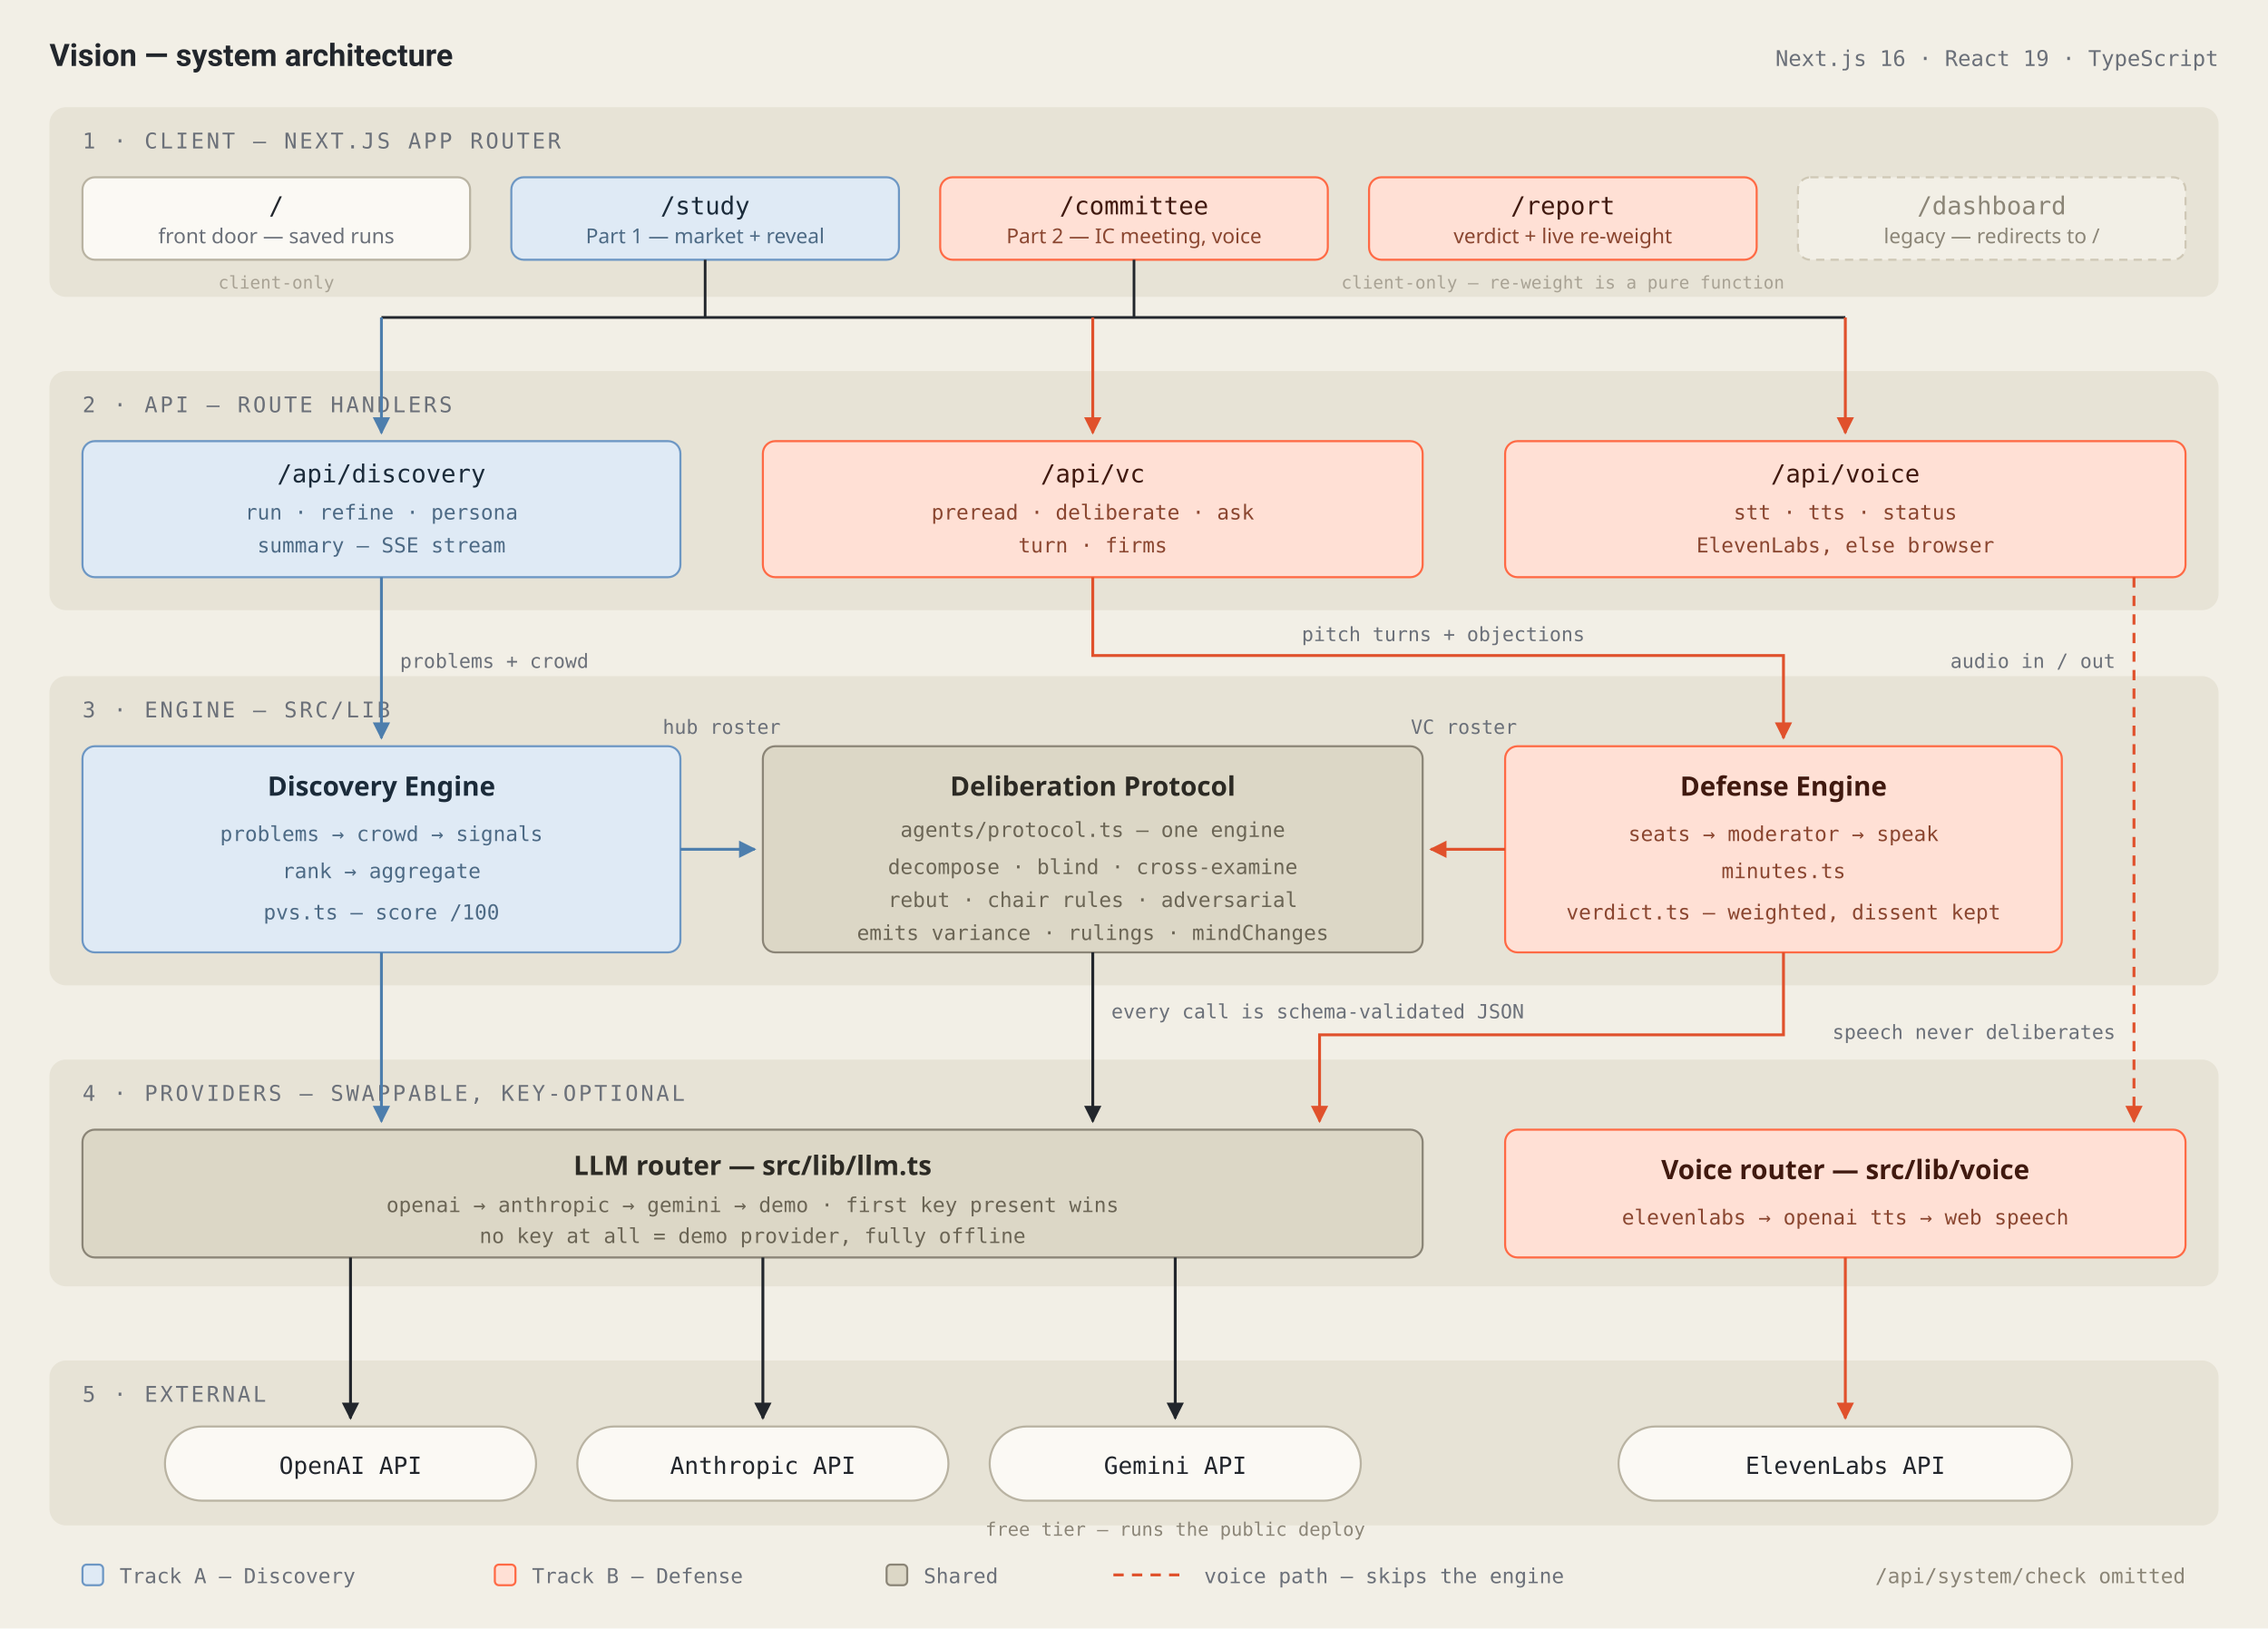
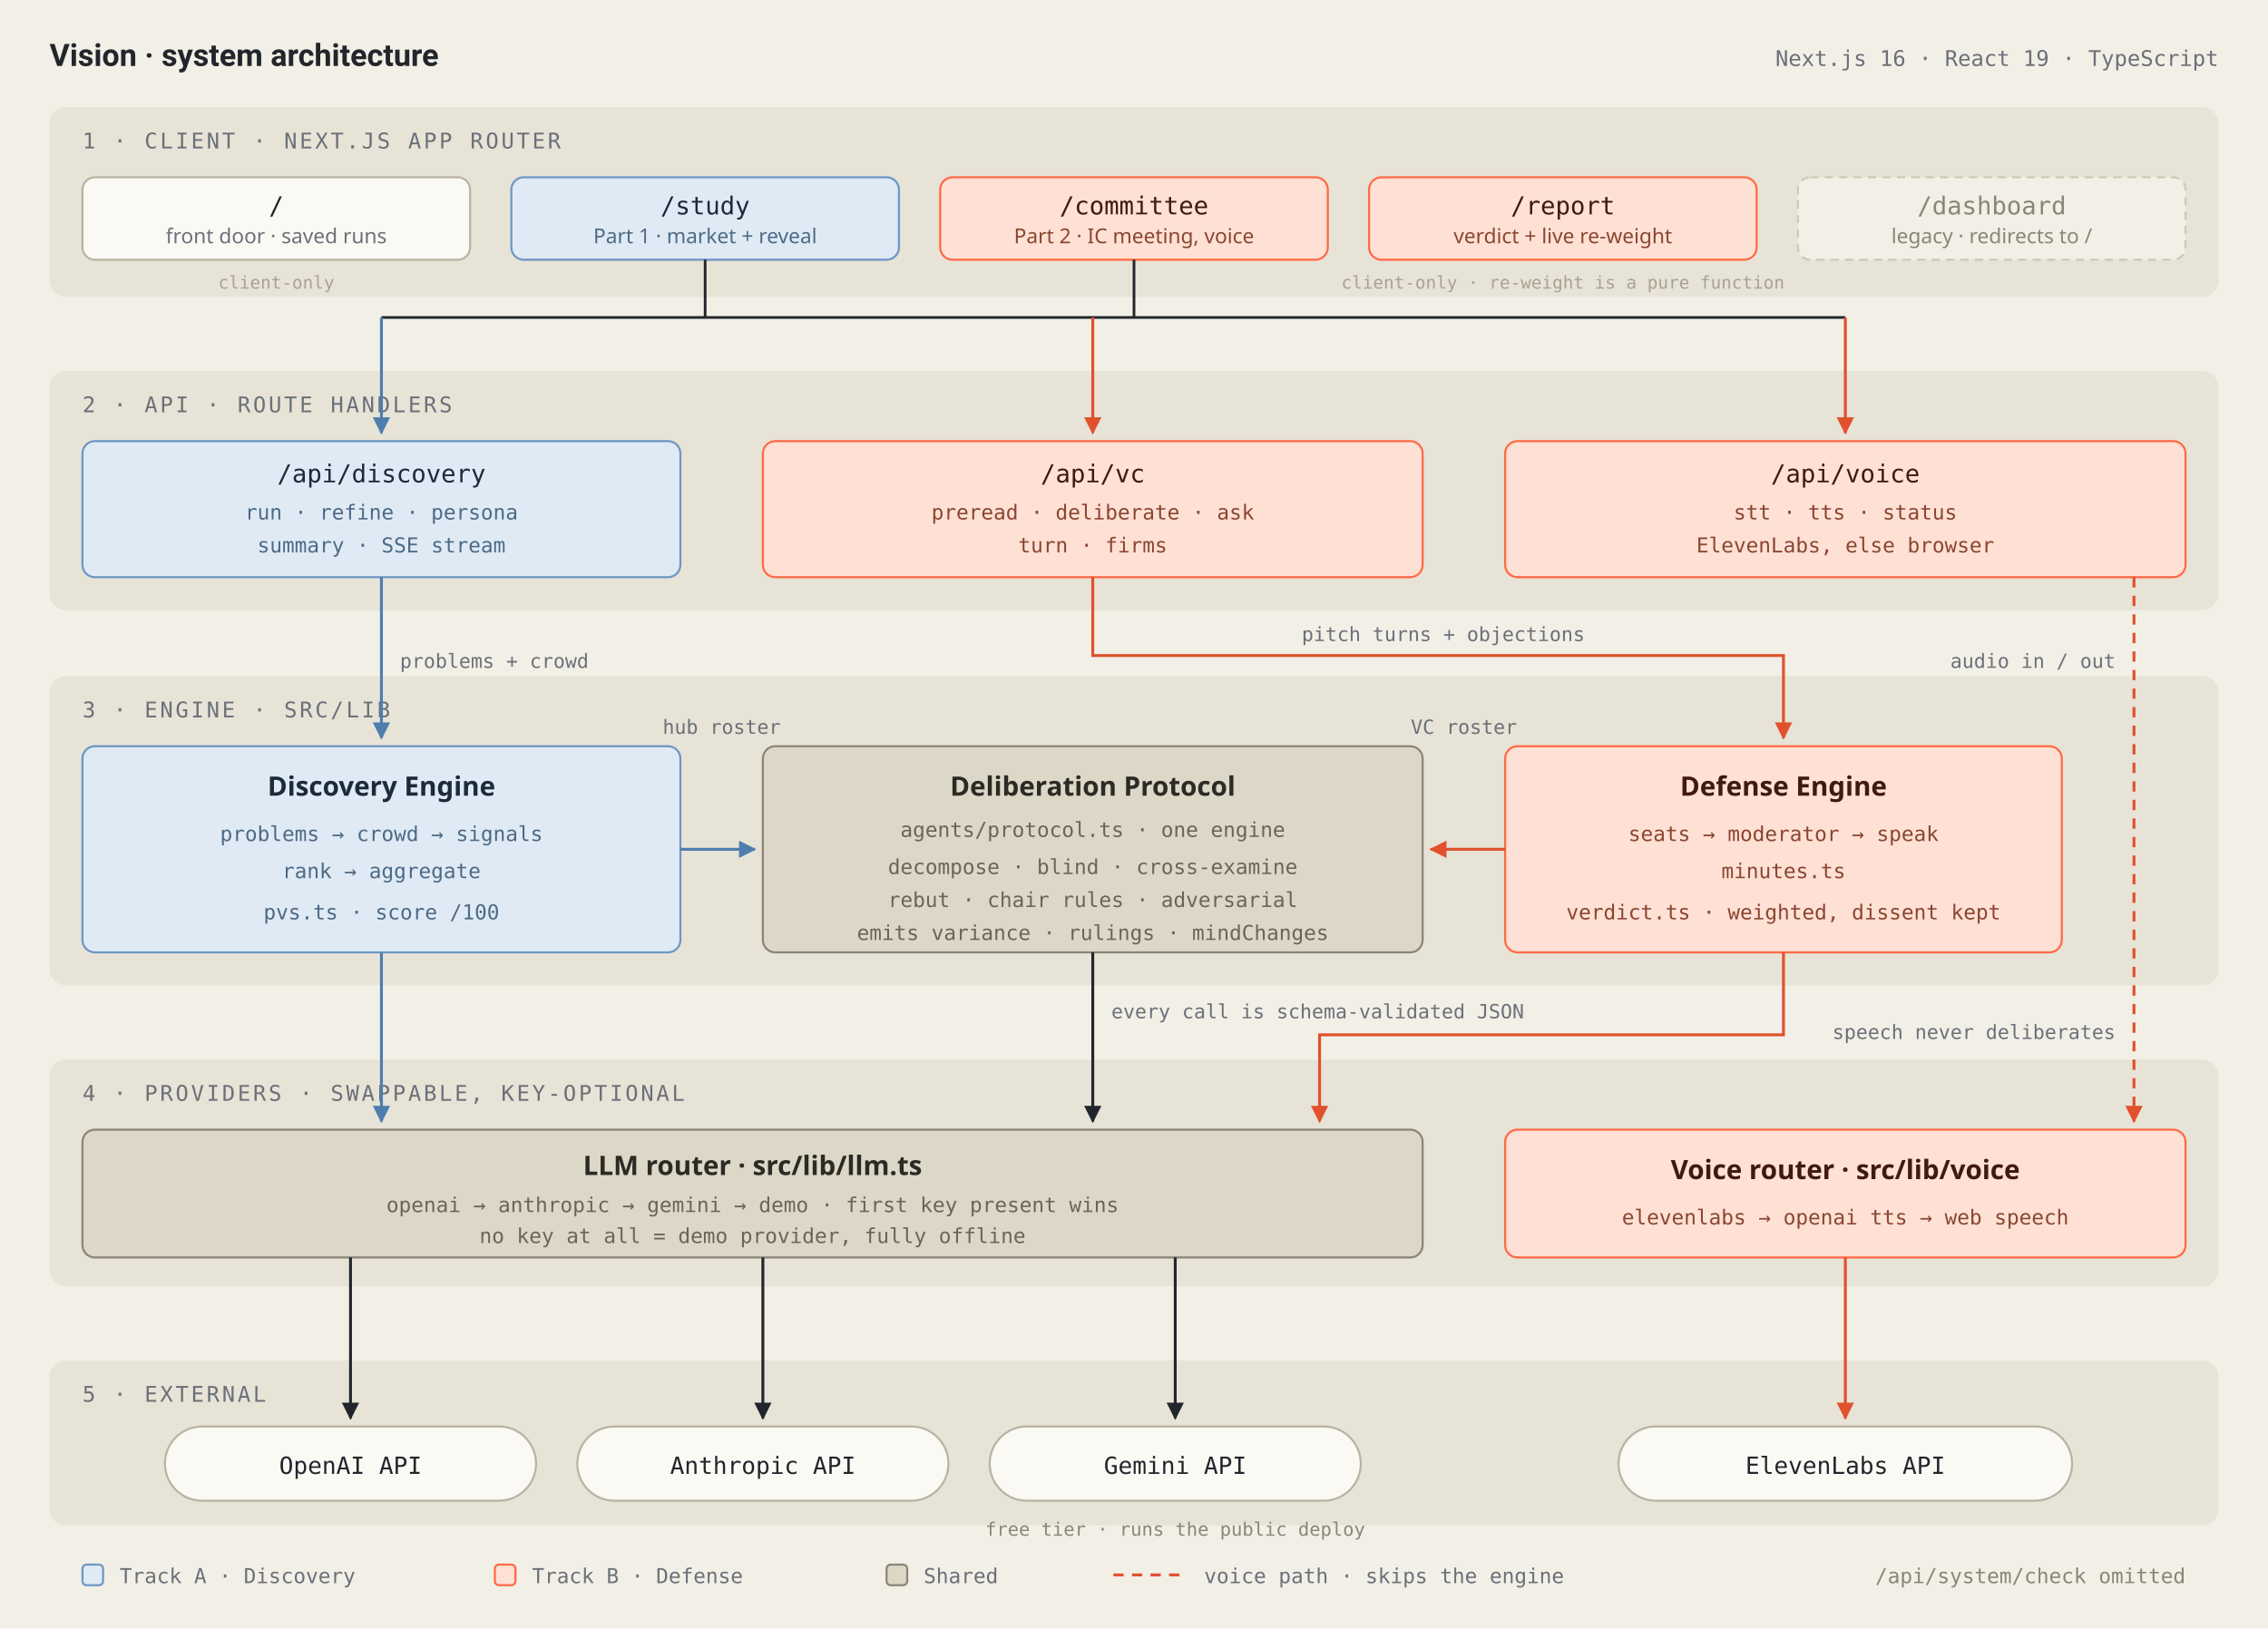
<svg xmlns="http://www.w3.org/2000/svg" viewBox="0 0 1100 790" width="1100" height="790" role="img" aria-label="Vision system architecture: five layers. The Next.js client routes call three API families; discovery and VC routes drive the Discovery Engine and Defense Engine, which both feed one shared five-round deliberation protocol; every model call funnels through the LLM router to OpenAI or Anthropic, while the voice path bypasses the engine layer entirely and reaches ElevenLabs through the voice router.">
  <defs>
    <marker id="aInk" viewBox="0 0 10 10" refX="9" refY="5" markerWidth="6" markerHeight="6" orient="auto">
      <path d="M0 0 L10 5 L0 10 z" fill="#22262c" />
    </marker>
    <marker id="aSteel" viewBox="0 0 10 10" refX="9" refY="5" markerWidth="6" markerHeight="6" orient="auto">
      <path d="M0 0 L10 5 L0 10 z" fill="#4d7ead" />
    </marker>
    <marker id="aCoral" viewBox="0 0 10 10" refX="9" refY="5" markerWidth="6" markerHeight="6" orient="auto">
      <path d="M0 0 L10 5 L0 10 z" fill="#e0512c" />
    </marker>
  </defs>
  <rect x="0" y="0" width="1100" height="790" fill="#f2efe6" />
-   <text x="24" y="32" font-family="system-ui, -apple-system, Segoe UI, Roboto, sans-serif" font-size="15" font-weight="700" fill="#22262c">Vision — system architecture</text>
+   <text x="24" y="32" font-family="system-ui, -apple-system, Segoe UI, Roboto, sans-serif" font-size="15" font-weight="700" fill="#22262c">Vision · system architecture</text>
  <text x="1076" y="32" text-anchor="end" font-family="ui-monospace, SFMono-Regular, Menlo, Consolas, monospace" font-size="10.5" fill="#6b7079">Next.js 16 · React 19 · TypeScript</text>
  <g fill="#e7e3d6">
    <rect x="24" y="52" width="1052" height="92" rx="8" />
    <rect x="24" y="180" width="1052" height="116" rx="8" />
    <rect x="24" y="328" width="1052" height="150" rx="8" />
    <rect x="24" y="514" width="1052" height="110" rx="8" />
    <rect x="24" y="660" width="1052" height="80" rx="8" />
  </g>
  <g font-family="ui-monospace, SFMono-Regular, Menlo, Consolas, monospace" font-size="10.5" letter-spacing="1.2" fill="#6b7079">
-     <text x="40" y="72">1 · CLIENT — NEXT.JS APP ROUTER</text>
-     <text x="40" y="200">2 · API — ROUTE HANDLERS</text>
-     <text x="40" y="348">3 · ENGINE — SRC/LIB</text>
-     <text x="40" y="534">4 · PROVIDERS — SWAPPABLE, KEY-OPTIONAL</text>
+     <text x="40" y="72">1 · CLIENT · NEXT.JS APP ROUTER</text>
+     <text x="40" y="200">2 · API · ROUTE HANDLERS</text>
+     <text x="40" y="348">3 · ENGINE · SRC/LIB</text>
+     <text x="40" y="534">4 · PROVIDERS · SWAPPABLE, KEY-OPTIONAL</text>
    <text x="40" y="680">5 · EXTERNAL</text>
  </g>
  <g>
    <rect x="40" y="86" width="188" height="40" rx="6" fill="#fbf9f4" stroke="#b9b3a2" />
    <text x="134" y="104" text-anchor="middle" font-family="ui-monospace, SFMono-Regular, Menlo, Consolas, monospace" font-size="12" fill="#22262c">/</text>
-     <text x="134" y="118" text-anchor="middle" font-family="system-ui, sans-serif" font-size="10" fill="#6b7079">front door — saved runs</text>
+     <text x="134" y="118" text-anchor="middle" font-family="system-ui, sans-serif" font-size="10" fill="#6b7079">front door · saved runs</text>
    <rect x="248" y="86" width="188" height="40" rx="6" fill="#dfeaf5" stroke="#6d97c4" />
    <text x="342" y="104" text-anchor="middle" font-family="ui-monospace, SFMono-Regular, Menlo, Consolas, monospace" font-size="12" fill="#1b2b3a">/study</text>
-     <text x="342" y="118" text-anchor="middle" font-family="system-ui, sans-serif" font-size="10" fill="#4d6a85">Part 1 — market + reveal</text>
+     <text x="342" y="118" text-anchor="middle" font-family="system-ui, sans-serif" font-size="10" fill="#4d6a85">Part 1 · market + reveal</text>
    <rect x="456" y="86" width="188" height="40" rx="6" fill="#ffe0d5" stroke="#ff6a45" />
    <text x="550" y="104" text-anchor="middle" font-family="ui-monospace, SFMono-Regular, Menlo, Consolas, monospace" font-size="12" fill="#40190f">/committee</text>
-     <text x="550" y="118" text-anchor="middle" font-family="system-ui, sans-serif" font-size="10" fill="#8a4630">Part 2 — IC meeting, voice</text>
+     <text x="550" y="118" text-anchor="middle" font-family="system-ui, sans-serif" font-size="10" fill="#8a4630">Part 2 · IC meeting, voice</text>
    <rect x="664" y="86" width="188" height="40" rx="6" fill="#ffe0d5" stroke="#ff6a45" />
    <text x="758" y="104" text-anchor="middle" font-family="ui-monospace, SFMono-Regular, Menlo, Consolas, monospace" font-size="12" fill="#40190f">/report</text>
    <text x="758" y="118" text-anchor="middle" font-family="system-ui, sans-serif" font-size="10" fill="#8a4630">verdict + live re-weight</text>
    <rect x="872" y="86" width="188" height="40" rx="6" fill="#f2efe6" stroke="#cfc8b6" stroke-dasharray="4 3" />
    <text x="966" y="104" text-anchor="middle" font-family="ui-monospace, SFMono-Regular, Menlo, Consolas, monospace" font-size="12" fill="#8b8577">/dashboard</text>
-     <text x="966" y="118" text-anchor="middle" font-family="system-ui, sans-serif" font-size="10" fill="#8b8577">legacy — redirects to /</text>
+     <text x="966" y="118" text-anchor="middle" font-family="system-ui, sans-serif" font-size="10" fill="#8b8577">legacy · redirects to /</text>
  </g>
  <g stroke="#22262c" stroke-width="1.3" fill="none">
    <path d="M342 126 L342 154" />
    <path d="M550 126 L550 154" />
    <path d="M185 154 L895 154" />
  </g>
  <text x="134" y="140" text-anchor="middle" font-family="ui-monospace, SFMono-Regular, Menlo, Consolas, monospace" font-size="8.5" fill="#a8a294">client-only</text>
-   <text x="758" y="140" text-anchor="middle" font-family="ui-monospace, SFMono-Regular, Menlo, Consolas, monospace" font-size="8.5" fill="#a8a294">client-only — re-weight is a pure function</text>
+   <text x="758" y="140" text-anchor="middle" font-family="ui-monospace, SFMono-Regular, Menlo, Consolas, monospace" font-size="8.5" fill="#a8a294">client-only · re-weight is a pure function</text>
  <path d="M185 154 L185 210" stroke="#4d7ead" stroke-width="1.4" fill="none" marker-end="url(#aSteel)" />
  <path d="M530 154 L530 210" stroke="#e0512c" stroke-width="1.4" fill="none" marker-end="url(#aCoral)" />
  <path d="M895 154 L895 210" stroke="#e0512c" stroke-width="1.4" fill="none" marker-end="url(#aCoral)" />
  <g>
    <rect x="40" y="214" width="290" height="66" rx="6" fill="#dfeaf5" stroke="#6d97c4" />
    <text x="185" y="234" text-anchor="middle" font-family="ui-monospace, SFMono-Regular, Menlo, Consolas, monospace" font-size="12" fill="#1b2b3a">/api/discovery</text>
    <text x="185" y="252" text-anchor="middle" font-family="ui-monospace, SFMono-Regular, Menlo, Consolas, monospace" font-size="10" fill="#4d6a85">run · refine · persona</text>
-     <text x="185" y="268" text-anchor="middle" font-family="ui-monospace, SFMono-Regular, Menlo, Consolas, monospace" font-size="10" fill="#4d6a85">summary — SSE stream</text>
+     <text x="185" y="268" text-anchor="middle" font-family="ui-monospace, SFMono-Regular, Menlo, Consolas, monospace" font-size="10" fill="#4d6a85">summary · SSE stream</text>
    <rect x="370" y="214" width="320" height="66" rx="6" fill="#ffe0d5" stroke="#ff6a45" />
    <text x="530" y="234" text-anchor="middle" font-family="ui-monospace, SFMono-Regular, Menlo, Consolas, monospace" font-size="12" fill="#40190f">/api/vc</text>
    <text x="530" y="252" text-anchor="middle" font-family="ui-monospace, SFMono-Regular, Menlo, Consolas, monospace" font-size="10" fill="#8a4630">preread · deliberate · ask</text>
    <text x="530" y="268" text-anchor="middle" font-family="ui-monospace, SFMono-Regular, Menlo, Consolas, monospace" font-size="10" fill="#8a4630">turn · firms</text>
    <rect x="730" y="214" width="330" height="66" rx="6" fill="#ffe0d5" stroke="#ff6a45" />
    <text x="895" y="234" text-anchor="middle" font-family="ui-monospace, SFMono-Regular, Menlo, Consolas, monospace" font-size="12" fill="#40190f">/api/voice</text>
    <text x="895" y="252" text-anchor="middle" font-family="ui-monospace, SFMono-Regular, Menlo, Consolas, monospace" font-size="10" fill="#8a4630">stt · tts · status</text>
    <text x="895" y="268" text-anchor="middle" font-family="ui-monospace, SFMono-Regular, Menlo, Consolas, monospace" font-size="10" fill="#8a4630">ElevenLabs, else browser</text>
  </g>
  <path d="M185 280 L185 358" stroke="#4d7ead" stroke-width="1.4" fill="none" marker-end="url(#aSteel)" />
  <text x="194" y="324" font-family="ui-monospace, SFMono-Regular, Menlo, Consolas, monospace" font-size="9.5" fill="#6b7079">problems + crowd</text>
  <path d="M530 280 L530 318 L865 318 L865 358" stroke="#e0512c" stroke-width="1.4" fill="none" marker-end="url(#aCoral)" />
  <text x="700" y="311" text-anchor="middle" font-family="ui-monospace, SFMono-Regular, Menlo, Consolas, monospace" font-size="9.5" fill="#6b7079">pitch turns + objections</text>
  <path d="M1035 280 L1035 544" stroke="#e0512c" stroke-width="1.4" stroke-dasharray="5 4" fill="none" marker-end="url(#aCoral)" />
  <text x="1026" y="324" text-anchor="end" font-family="ui-monospace, SFMono-Regular, Menlo, Consolas, monospace" font-size="9.5" fill="#6b7079">audio in / out</text>
  <text x="1026" y="504" text-anchor="end" font-family="ui-monospace, SFMono-Regular, Menlo, Consolas, monospace" font-size="9.5" fill="#6b7079">speech never deliberates</text>
  <text x="350" y="356" text-anchor="middle" font-family="ui-monospace, SFMono-Regular, Menlo, Consolas, monospace" font-size="9.5" fill="#6b7079">hub roster</text>
  <text x="710" y="356" text-anchor="middle" font-family="ui-monospace, SFMono-Regular, Menlo, Consolas, monospace" font-size="9.5" fill="#6b7079">VC roster</text>
  <g>
    <rect x="40" y="362" width="290" height="100" rx="6" fill="#dfeaf5" stroke="#6d97c4" />
    <text x="185" y="386" text-anchor="middle" font-family="system-ui, sans-serif" font-size="13" font-weight="700" fill="#1b2b3a">Discovery Engine</text>
    <text x="185" y="408" text-anchor="middle" font-family="ui-monospace, SFMono-Regular, Menlo, Consolas, monospace" font-size="10" fill="#4d6a85">problems → crowd → signals</text>
    <text x="185" y="426" text-anchor="middle" font-family="ui-monospace, SFMono-Regular, Menlo, Consolas, monospace" font-size="10" fill="#4d6a85">rank → aggregate</text>
-     <text x="185" y="446" text-anchor="middle" font-family="ui-monospace, SFMono-Regular, Menlo, Consolas, monospace" font-size="10" fill="#4d6a85">pvs.ts — score /100</text>
+     <text x="185" y="446" text-anchor="middle" font-family="ui-monospace, SFMono-Regular, Menlo, Consolas, monospace" font-size="10" fill="#4d6a85">pvs.ts · score /100</text>
    <rect x="370" y="362" width="320" height="100" rx="6" fill="#dcd7c6" stroke="#8b8577" />
    <text x="530" y="386" text-anchor="middle" font-family="system-ui, sans-serif" font-size="13" font-weight="700" fill="#2c2a24">Deliberation Protocol</text>
-     <text x="530" y="406" text-anchor="middle" font-family="ui-monospace, SFMono-Regular, Menlo, Consolas, monospace" font-size="10" fill="#6b6555">agents/protocol.ts — one engine</text>
+     <text x="530" y="406" text-anchor="middle" font-family="ui-monospace, SFMono-Regular, Menlo, Consolas, monospace" font-size="10" fill="#6b6555">agents/protocol.ts · one engine</text>
    <text x="530" y="424" text-anchor="middle" font-family="ui-monospace, SFMono-Regular, Menlo, Consolas, monospace" font-size="10" fill="#6b6555">decompose · blind · cross-examine</text>
    <text x="530" y="440" text-anchor="middle" font-family="ui-monospace, SFMono-Regular, Menlo, Consolas, monospace" font-size="10" fill="#6b6555">rebut · chair rules · adversarial</text>
    <text x="530" y="456" text-anchor="middle" font-family="ui-monospace, SFMono-Regular, Menlo, Consolas, monospace" font-size="10" fill="#6b6555">emits variance · rulings · mindChanges</text>
    <rect x="730" y="362" width="270" height="100" rx="6" fill="#ffe0d5" stroke="#ff6a45" />
    <text x="865" y="386" text-anchor="middle" font-family="system-ui, sans-serif" font-size="13" font-weight="700" fill="#40190f">Defense Engine</text>
    <text x="865" y="408" text-anchor="middle" font-family="ui-monospace, SFMono-Regular, Menlo, Consolas, monospace" font-size="10" fill="#8a4630">seats → moderator → speak</text>
    <text x="865" y="426" text-anchor="middle" font-family="ui-monospace, SFMono-Regular, Menlo, Consolas, monospace" font-size="10" fill="#8a4630">minutes.ts</text>
-     <text x="865" y="446" text-anchor="middle" font-family="ui-monospace, SFMono-Regular, Menlo, Consolas, monospace" font-size="10" fill="#8a4630">verdict.ts — weighted, dissent kept</text>
+     <text x="865" y="446" text-anchor="middle" font-family="ui-monospace, SFMono-Regular, Menlo, Consolas, monospace" font-size="10" fill="#8a4630">verdict.ts · weighted, dissent kept</text>
  </g>
  <path d="M330 412 L366 412" stroke="#4d7ead" stroke-width="1.4" fill="none" marker-end="url(#aSteel)" />
  <path d="M730 412 L694 412" stroke="#e0512c" stroke-width="1.4" fill="none" marker-end="url(#aCoral)" />
  <path d="M185 462 L185 544" stroke="#4d7ead" stroke-width="1.4" fill="none" marker-end="url(#aSteel)" />
  <path d="M530 462 L530 544" stroke="#22262c" stroke-width="1.4" fill="none" marker-end="url(#aInk)" />
  <path d="M865 462 L865 502 L640 502 L640 544" stroke="#e0512c" stroke-width="1.4" fill="none" marker-end="url(#aCoral)" />
  <text x="539" y="494" font-family="ui-monospace, SFMono-Regular, Menlo, Consolas, monospace" font-size="9.5" fill="#6b7079">every call is schema-validated JSON</text>
  <g>
    <rect x="40" y="548" width="650" height="62" rx="6" fill="#dcd7c6" stroke="#8b8577" />
-     <text x="365" y="570" text-anchor="middle" font-family="system-ui, sans-serif" font-size="13" font-weight="700" fill="#2c2a24">LLM router — src/lib/llm.ts</text>
+     <text x="365" y="570" text-anchor="middle" font-family="system-ui, sans-serif" font-size="13" font-weight="700" fill="#2c2a24">LLM router · src/lib/llm.ts</text>
    <text x="365" y="588" text-anchor="middle" font-family="ui-monospace, SFMono-Regular, Menlo, Consolas, monospace" font-size="10" fill="#6b6555">openai → anthropic → gemini → demo   ·   first key present wins</text>
    <text x="365" y="603" text-anchor="middle" font-family="ui-monospace, SFMono-Regular, Menlo, Consolas, monospace" font-size="10" fill="#6b6555">no key at all = demo provider, fully offline</text>
    <rect x="730" y="548" width="330" height="62" rx="6" fill="#ffe0d5" stroke="#ff6a45" />
-     <text x="895" y="572" text-anchor="middle" font-family="system-ui, sans-serif" font-size="13" font-weight="700" fill="#40190f">Voice router — src/lib/voice</text>
+     <text x="895" y="572" text-anchor="middle" font-family="system-ui, sans-serif" font-size="13" font-weight="700" fill="#40190f">Voice router · src/lib/voice</text>
    <text x="895" y="594" text-anchor="middle" font-family="ui-monospace, SFMono-Regular, Menlo, Consolas, monospace" font-size="10" fill="#8a4630">elevenlabs → openai tts → web speech</text>
  </g>
  <path d="M170 610 L170 688" stroke="#22262c" stroke-width="1.4" fill="none" marker-end="url(#aInk)" />
  <path d="M370 610 L370 688" stroke="#22262c" stroke-width="1.4" fill="none" marker-end="url(#aInk)" />
  <path d="M570 610 L570 688" stroke="#22262c" stroke-width="1.4" fill="none" marker-end="url(#aInk)" />
  <path d="M895 610 L895 688" stroke="#e0512c" stroke-width="1.4" fill="none" marker-end="url(#aCoral)" />
  <g>
    <rect x="80" y="692" width="180" height="36" rx="18" fill="#fbf9f4" stroke="#b9b3a2" />
    <text x="170" y="715" text-anchor="middle" font-family="ui-monospace, SFMono-Regular, Menlo, Consolas, monospace" font-size="11.5" fill="#22262c">OpenAI API</text>
    <rect x="280" y="692" width="180" height="36" rx="18" fill="#fbf9f4" stroke="#b9b3a2" />
    <text x="370" y="715" text-anchor="middle" font-family="ui-monospace, SFMono-Regular, Menlo, Consolas, monospace" font-size="11.5" fill="#22262c">Anthropic API</text>
    <rect x="480" y="692" width="180" height="36" rx="18" fill="#fbf9f4" stroke="#b9b3a2" />
    <text x="570" y="715" text-anchor="middle" font-family="ui-monospace, SFMono-Regular, Menlo, Consolas, monospace" font-size="11.5" fill="#22262c">Gemini API</text>
-     <text x="570" y="745" text-anchor="middle" font-family="ui-monospace, SFMono-Regular, Menlo, Consolas, monospace" font-size="9" fill="#8b8577">free tier — runs the public deploy</text>
+     <text x="570" y="745" text-anchor="middle" font-family="ui-monospace, SFMono-Regular, Menlo, Consolas, monospace" font-size="9" fill="#8b8577">free tier · runs the public deploy</text>
    <rect x="785" y="692" width="220" height="36" rx="18" fill="#fbf9f4" stroke="#b9b3a2" />
    <text x="895" y="715" text-anchor="middle" font-family="ui-monospace, SFMono-Regular, Menlo, Consolas, monospace" font-size="11.5" fill="#22262c">ElevenLabs API</text>
  </g>
  <g font-family="ui-monospace, SFMono-Regular, Menlo, Consolas, monospace" font-size="10" fill="#6b7079">
    <rect x="40" y="759" width="10" height="10" rx="2" fill="#dfeaf5" stroke="#6d97c4" />
-     <text x="58" y="768">Track A — Discovery</text>
+     <text x="58" y="768">Track A · Discovery</text>
    <rect x="240" y="759" width="10" height="10" rx="2" fill="#ffe0d5" stroke="#ff6a45" />
-     <text x="258" y="768">Track B — Defense</text>
+     <text x="258" y="768">Track B · Defense</text>
    <rect x="430" y="759" width="10" height="10" rx="2" fill="#dcd7c6" stroke="#8b8577" />
    <text x="448" y="768">Shared</text>
    <path d="M540 764 L576 764" stroke="#e0512c" stroke-width="1.4" stroke-dasharray="5 4" fill="none" />
-     <text x="584" y="768">voice path — skips the engine</text>
+     <text x="584" y="768">voice path · skips the engine</text>
    <text x="1060" y="768" text-anchor="end" fill="#8b8577">/api/system/check omitted</text>
  </g>
</svg>
